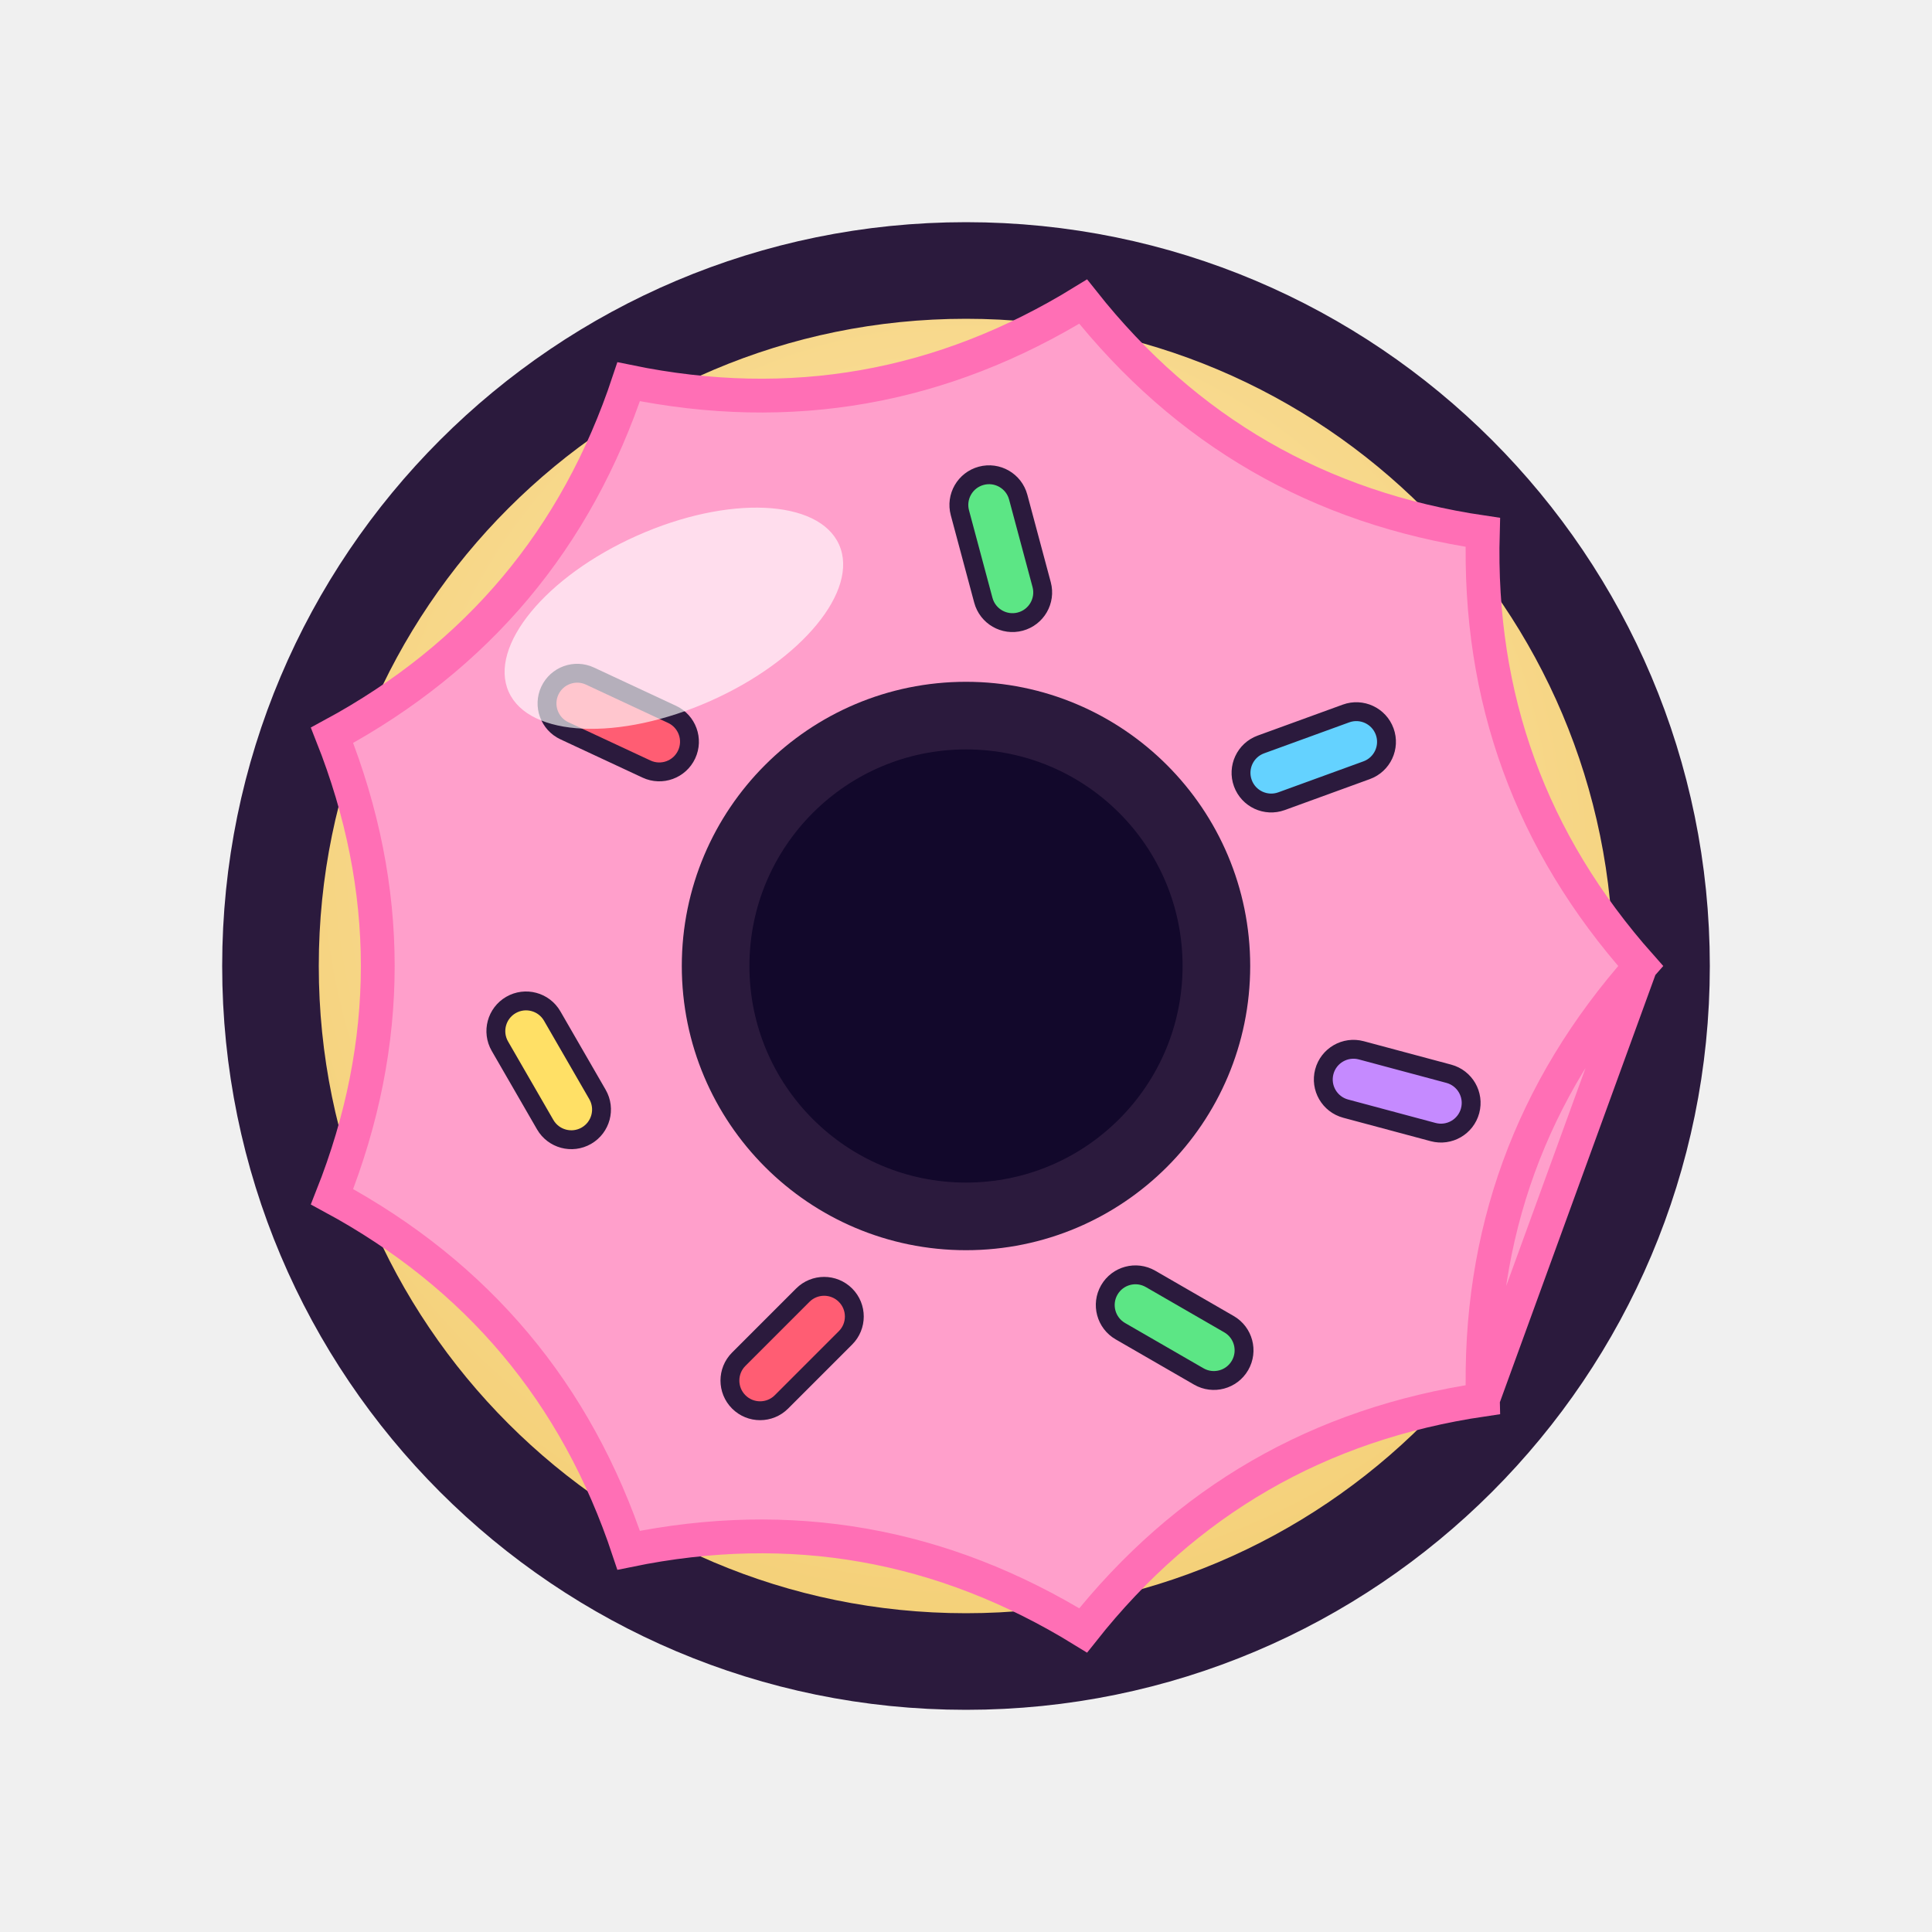
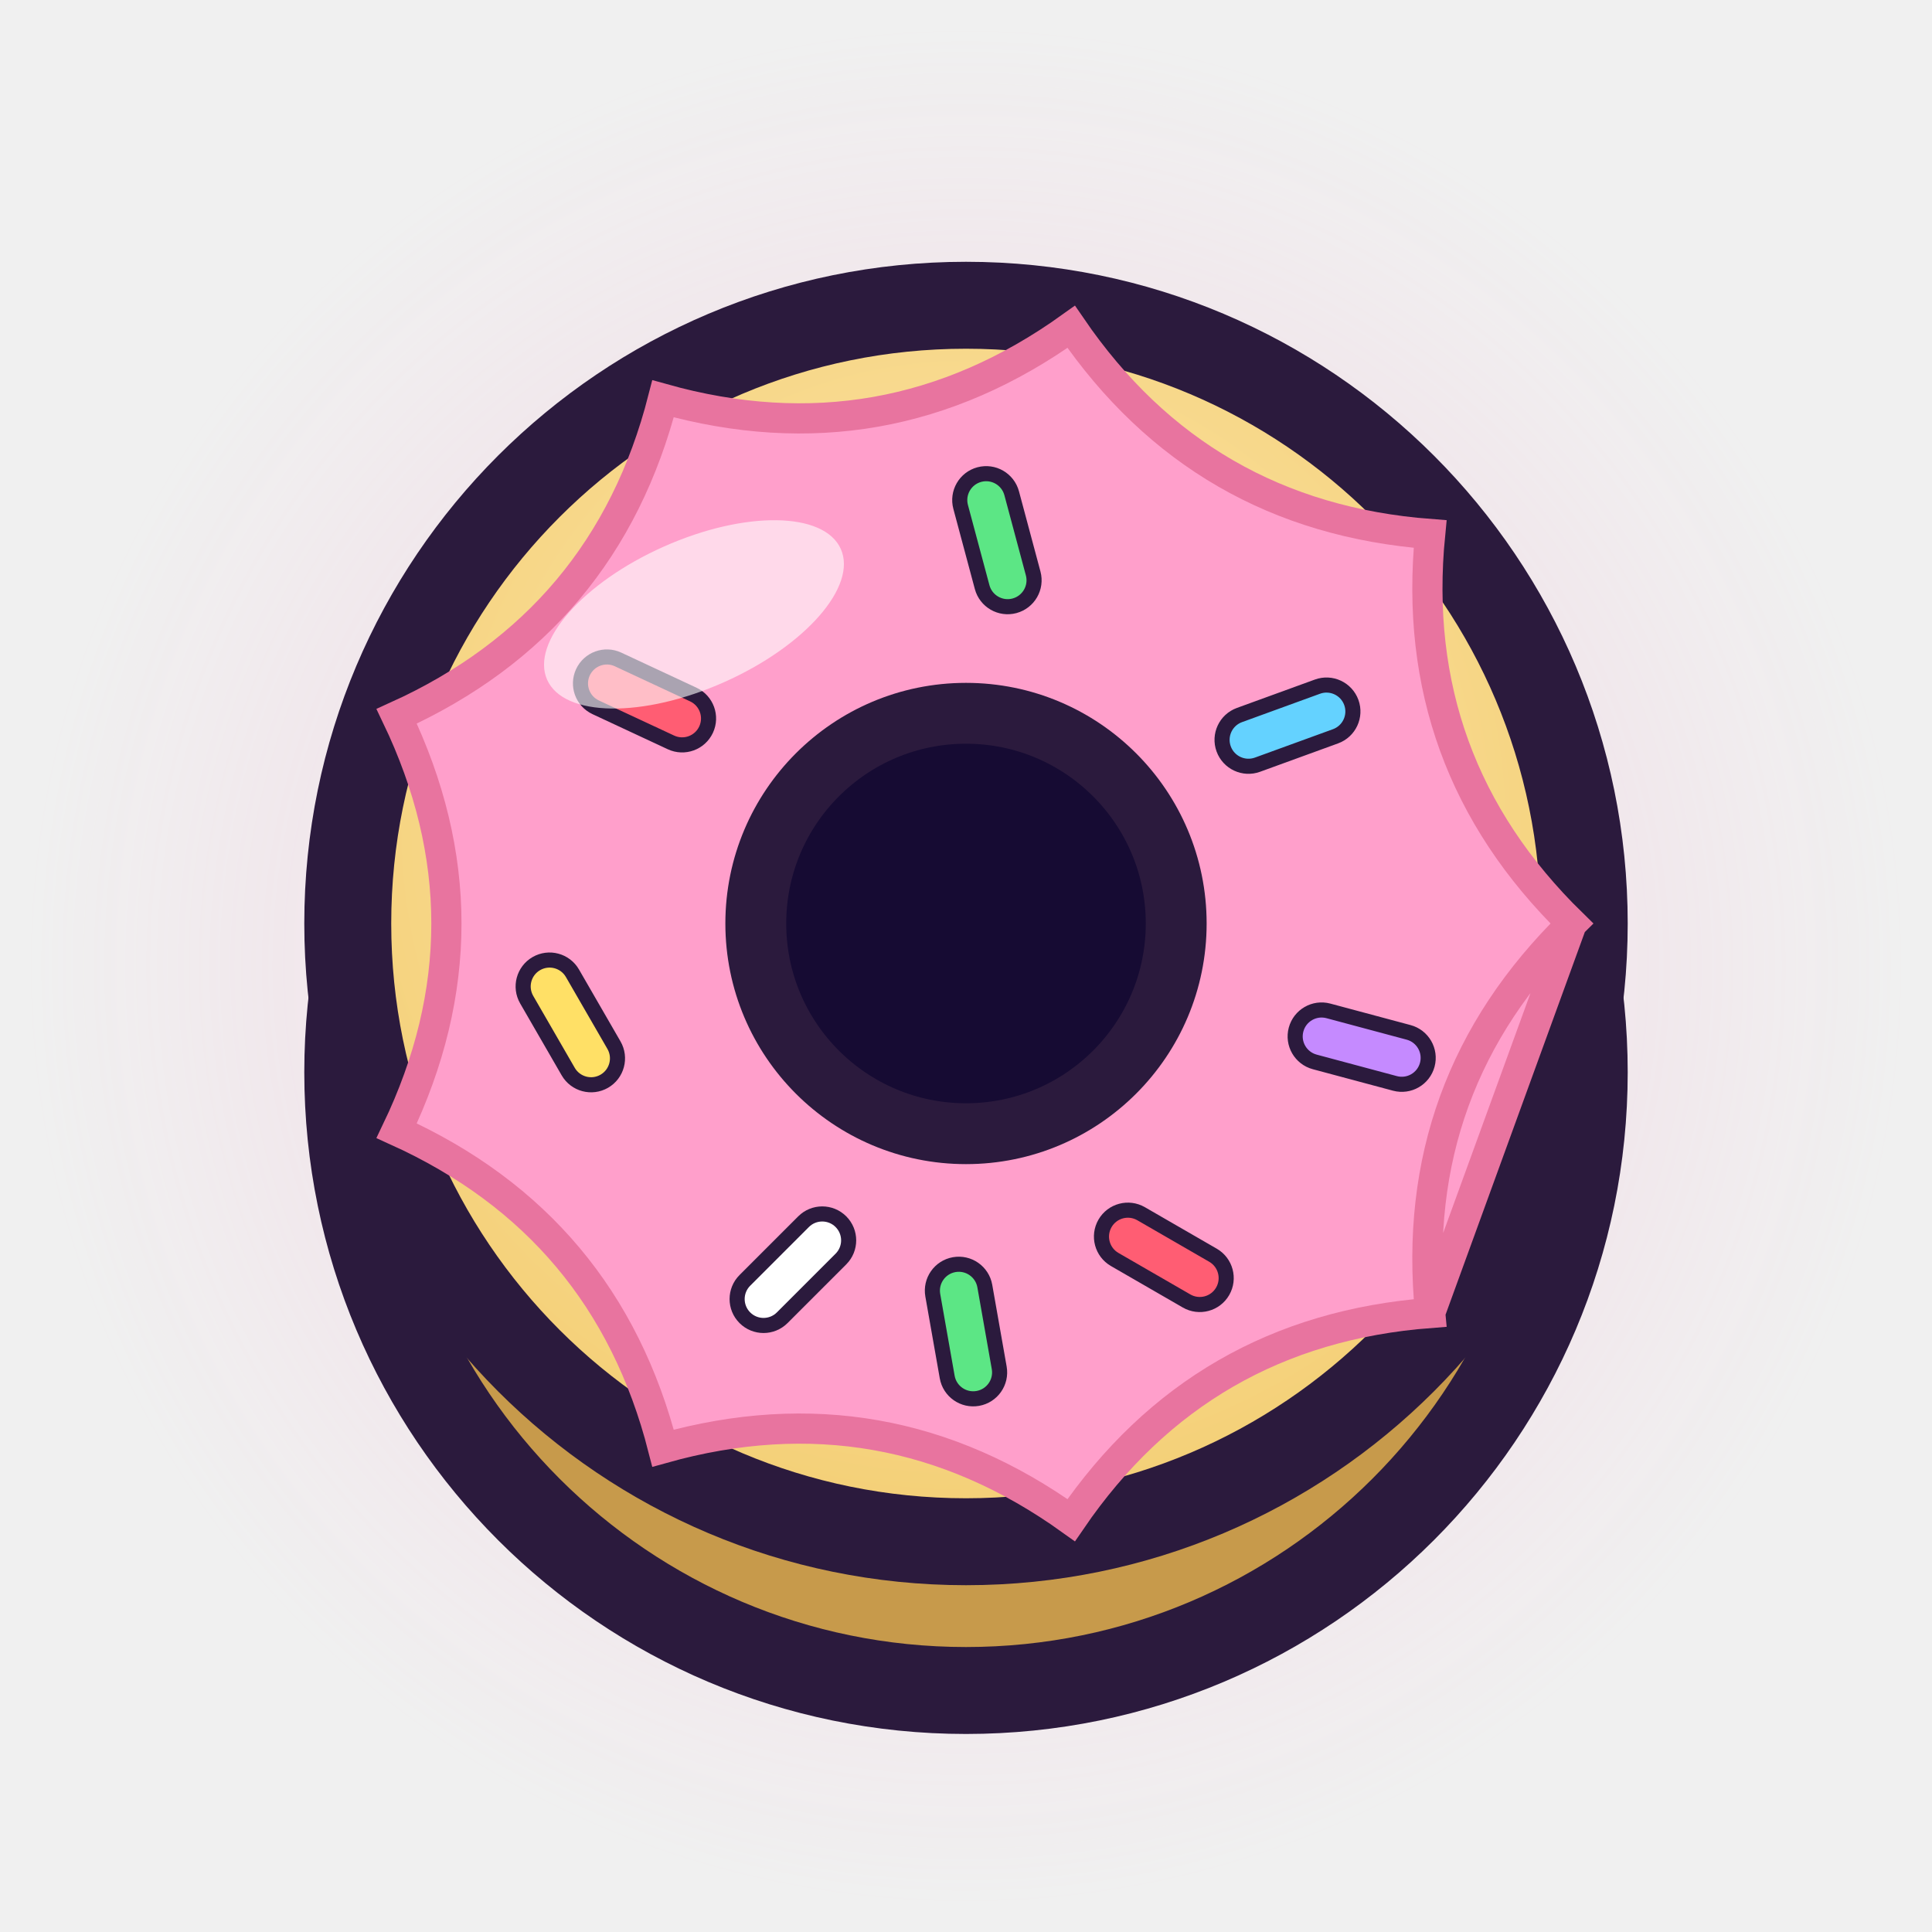
<svg xmlns="http://www.w3.org/2000/svg" width="256" height="256" viewBox="0 0 256 256">
  <defs>
+     <radialGradient id="halo" cx="0.5" cy="0.5" r="0.5">
+       <stop offset="0" stop-color="#FF9FCB" stop-opacity="0.55" />
+       <stop offset="0.6" stop-color="#FF9FCB" stop-opacity="0.28" />
+       <stop offset="1" stop-color="#FF9FCB" stop-opacity="0" />
+     </radialGradient>
    <radialGradient id="g" cx="0.5" cy="0.42" r="0.65">
      <stop offset="0" stop-color="#FFEBB8" />
      <stop offset="1" stop-color="#F2CB6C" />
    </radialGradient>
  </defs>
-   <circle cx="128" cy="128" r="92.16" fill="url(#g)" stroke="#2B1A3D" stroke-width="12.8" />
-   <path d="M 217.395 128 Q 195.55 152.586 196.481 185.462 Q 163.942 190.254 143.523 216.037 Q 115.517 198.793 83.302 205.419 Q 72.933 174.207 43.996 158.575 Q 56.115 128 43.996 97.425 Q 72.933 81.793 83.302 50.581 Q 115.517 57.207 143.523 39.963 Q 163.942 65.746 196.481 70.538 Q 195.55 103.414 217.395 128 Q 195.55 152.586 196.481 185.462 Z" fill="#FF9FCB" stroke="#FF6FB5" stroke-width="4.48" />
-   <circle cx="128" cy="128" r="33.178" fill="#12082B" />
-   <circle cx="128" cy="128" r="33.178" fill="none" stroke="#2B1A3D" stroke-width="8.96" />
-   <rect x="71.92" y="91.744" width="20" height="8" rx="4" fill="#FF5D73" stroke="#2B1A3D" stroke-width="2.5" transform="rotate(25 81.92 95.744)" />
-   <rect x="122.608" y="68.704" width="20" height="8" rx="4" fill="#5CE685" stroke="#2B1A3D" stroke-width="2.5" transform="rotate(75 132.608 72.704)" />
-   <rect x="164.08" y="96.352" width="20" height="8" rx="4" fill="#64D2FF" stroke="#2B1A3D" stroke-width="2.5" transform="rotate(-20 174.08 100.352)" />
-   <rect x="62.704" y="137.824" width="20" height="8" rx="4" fill="#FFE066" stroke="#2B1A3D" stroke-width="2.5" transform="rotate(60 72.704 141.824)" />
-   <rect x="175.139" y="140.589" width="20" height="8" rx="4" fill="#C58AFF" stroke="#2B1A3D" stroke-width="2.5" transform="rotate(15 185.1392 144.5888)" />
-   <rect x="94.96" y="174.688" width="20" height="8" rx="4" fill="#FF5D73" stroke="#2B1A3D" stroke-width="2.5" transform="rotate(-45 104.96 178.688)" />
-   <rect x="145.648" y="171.923" width="20" height="8" rx="4" fill="#5CE685" stroke="#2B1A3D" stroke-width="2.5" transform="rotate(30 155.648 175.9232)" />
-   <ellipse cx="89.293" cy="81.92" rx="23.962" ry="11.981" fill="#ffffff" opacity="0.65" transform="rotate(-24 89.2928 81.92)" />
+   <circle cx="128" cy="128" r="125.44" fill="url(#halo)" opacity="0.5" />
+   <circle cx="128" cy="142.08" r="81.92" fill="#C79A4B" stroke="#2B1A3D" stroke-width="11.52" />
+   <circle cx="128" cy="122.368" r="81.92" fill="url(#g)" stroke="#2B1A3D" stroke-width="11.52" />
+   <path d="M 208.282 122.368 Q 186.505 143.662       189.499 173.972 Q 159.13 176.286       141.941 201.43 Q 117.189 183.681       87.859 191.894 Q 80.307 162.387       52.56 149.826 Q 65.741 122.368       52.56 94.91 Q 80.307 82.349       87.859 52.842 Q 117.189 61.055       141.941 43.306 Q 159.13 68.45       189.499 70.764 Q 186.505 101.074       208.282 122.368 Q 186.505 143.662       189.499 173.972 Z" fill="#FF9FCB" stroke="#E8749F" stroke-width="4" />
+   <circle cx="128" cy="122.368" r="27.853" fill="#160B33" />
+   <circle cx="128" cy="122.368" r="27.853" fill="none" stroke="#2B1A3D" stroke-width="8.064" />
+   <rect x="76.402" y="89.377" width="18" height="7" rx="3.5" fill="#FF5D73" stroke="#2B1A3D" stroke-width="2" transform="rotate(25 85.4016 92.8768)" />
+   <rect x="123.096" y="68.078" width="18" height="7" rx="3.5" fill="#5CE685" stroke="#2B1A3D" stroke-width="2" transform="rotate(75 132.096 71.5776)" />
+   <rect x="161.598" y="92.654" width="18" height="7" rx="3.5" fill="#64D2FF" stroke="#2B1A3D" stroke-width="2" transform="rotate(-20 170.5984 96.1536)" />
+   <rect x="66.571" y="131.975" width="18" height="7" rx="3.5" fill="#FFE066" stroke="#2B1A3D" stroke-width="2" transform="rotate(60 75.5712 135.4752)" />
+   <rect x="171.429" y="135.252" width="18" height="7" rx="3.5" fill="#C58AFF" stroke="#2B1A3D" stroke-width="2" transform="rotate(15 180.4288 138.752)" />
+   <rect x="96.062" y="164.743" width="18" height="7" rx="3.5" fill="#ffffff" stroke="#2B1A3D" stroke-width="2" transform="rotate(-45 105.0624 168.2432)" />
+   <rect x="145.214" y="163.105" width="18" height="7" rx="3.5" fill="#FF5D73" stroke="#2B1A3D" stroke-width="2" transform="rotate(30 154.2144 166.6048)" />
+   <rect x="119" y="172.935" width="18" height="7" rx="3.5" fill="#5CE685" stroke="#2B1A3D" stroke-width="2" transform="rotate(80 128 176.4352)" />
+   <ellipse cx="91.955" cy="81.408" rx="21.299" ry="9.83" fill="#ffffff" opacity="0.6" transform="rotate(-24 91.9552 81.408)" />
</svg>
